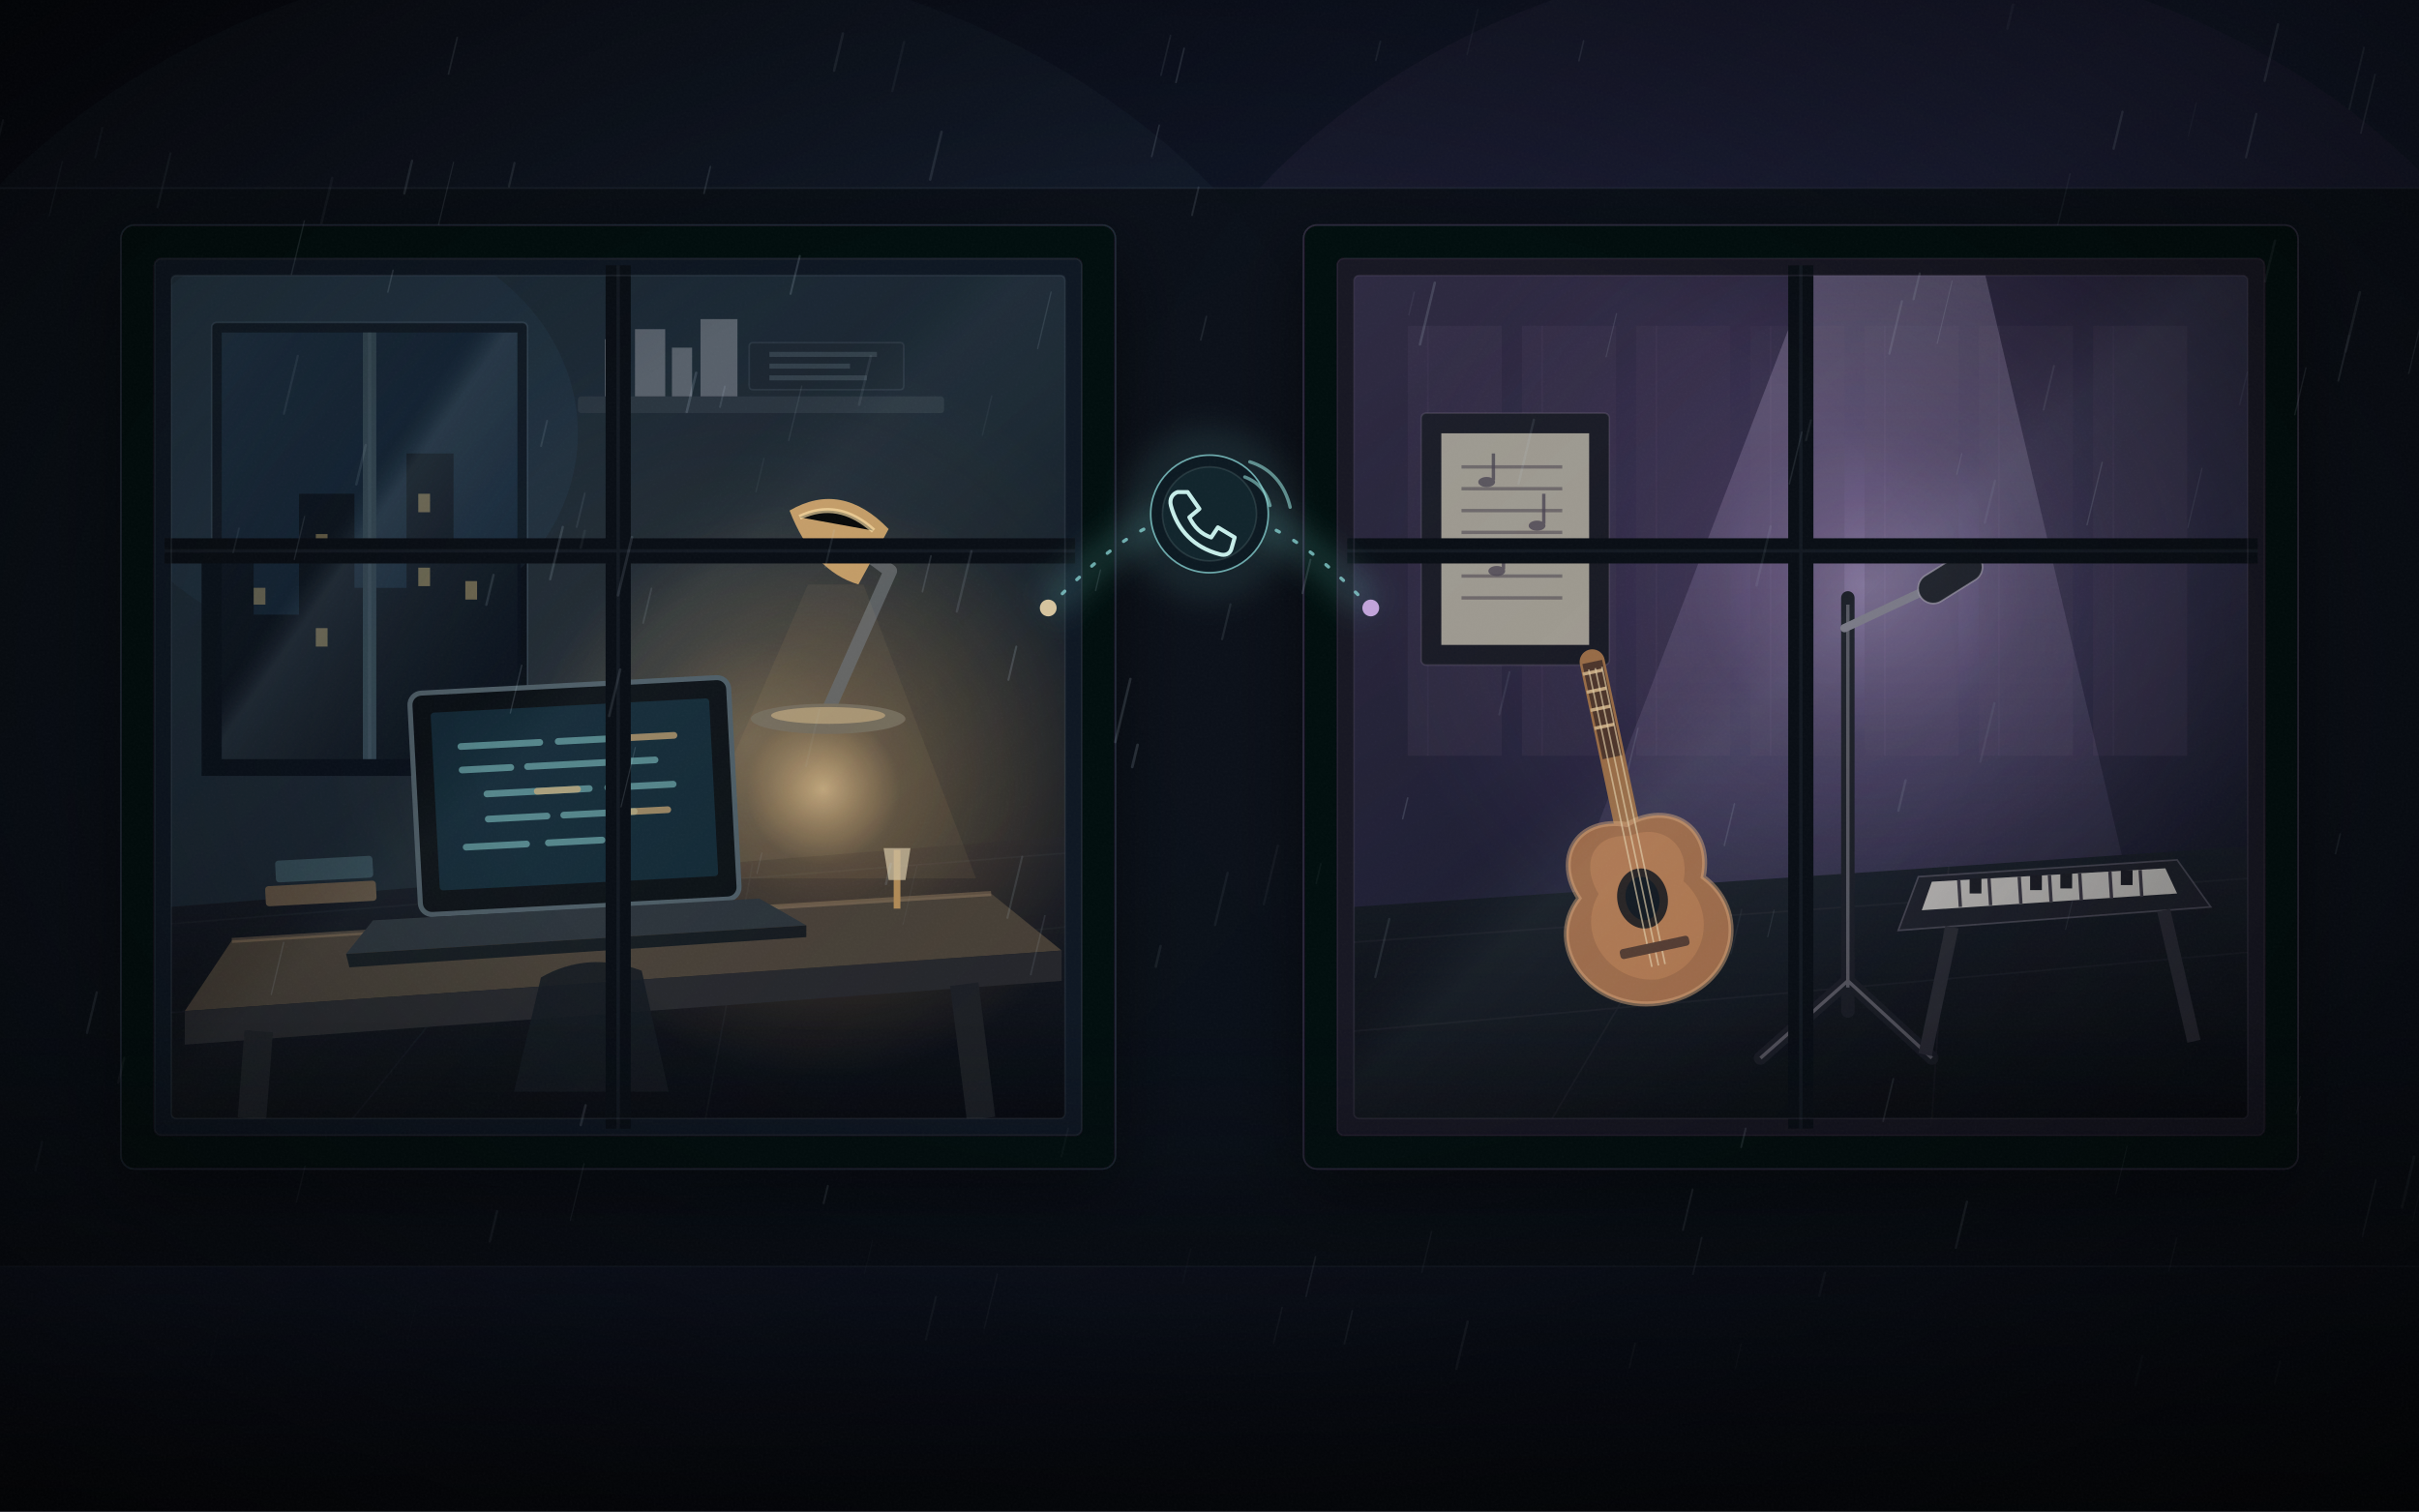
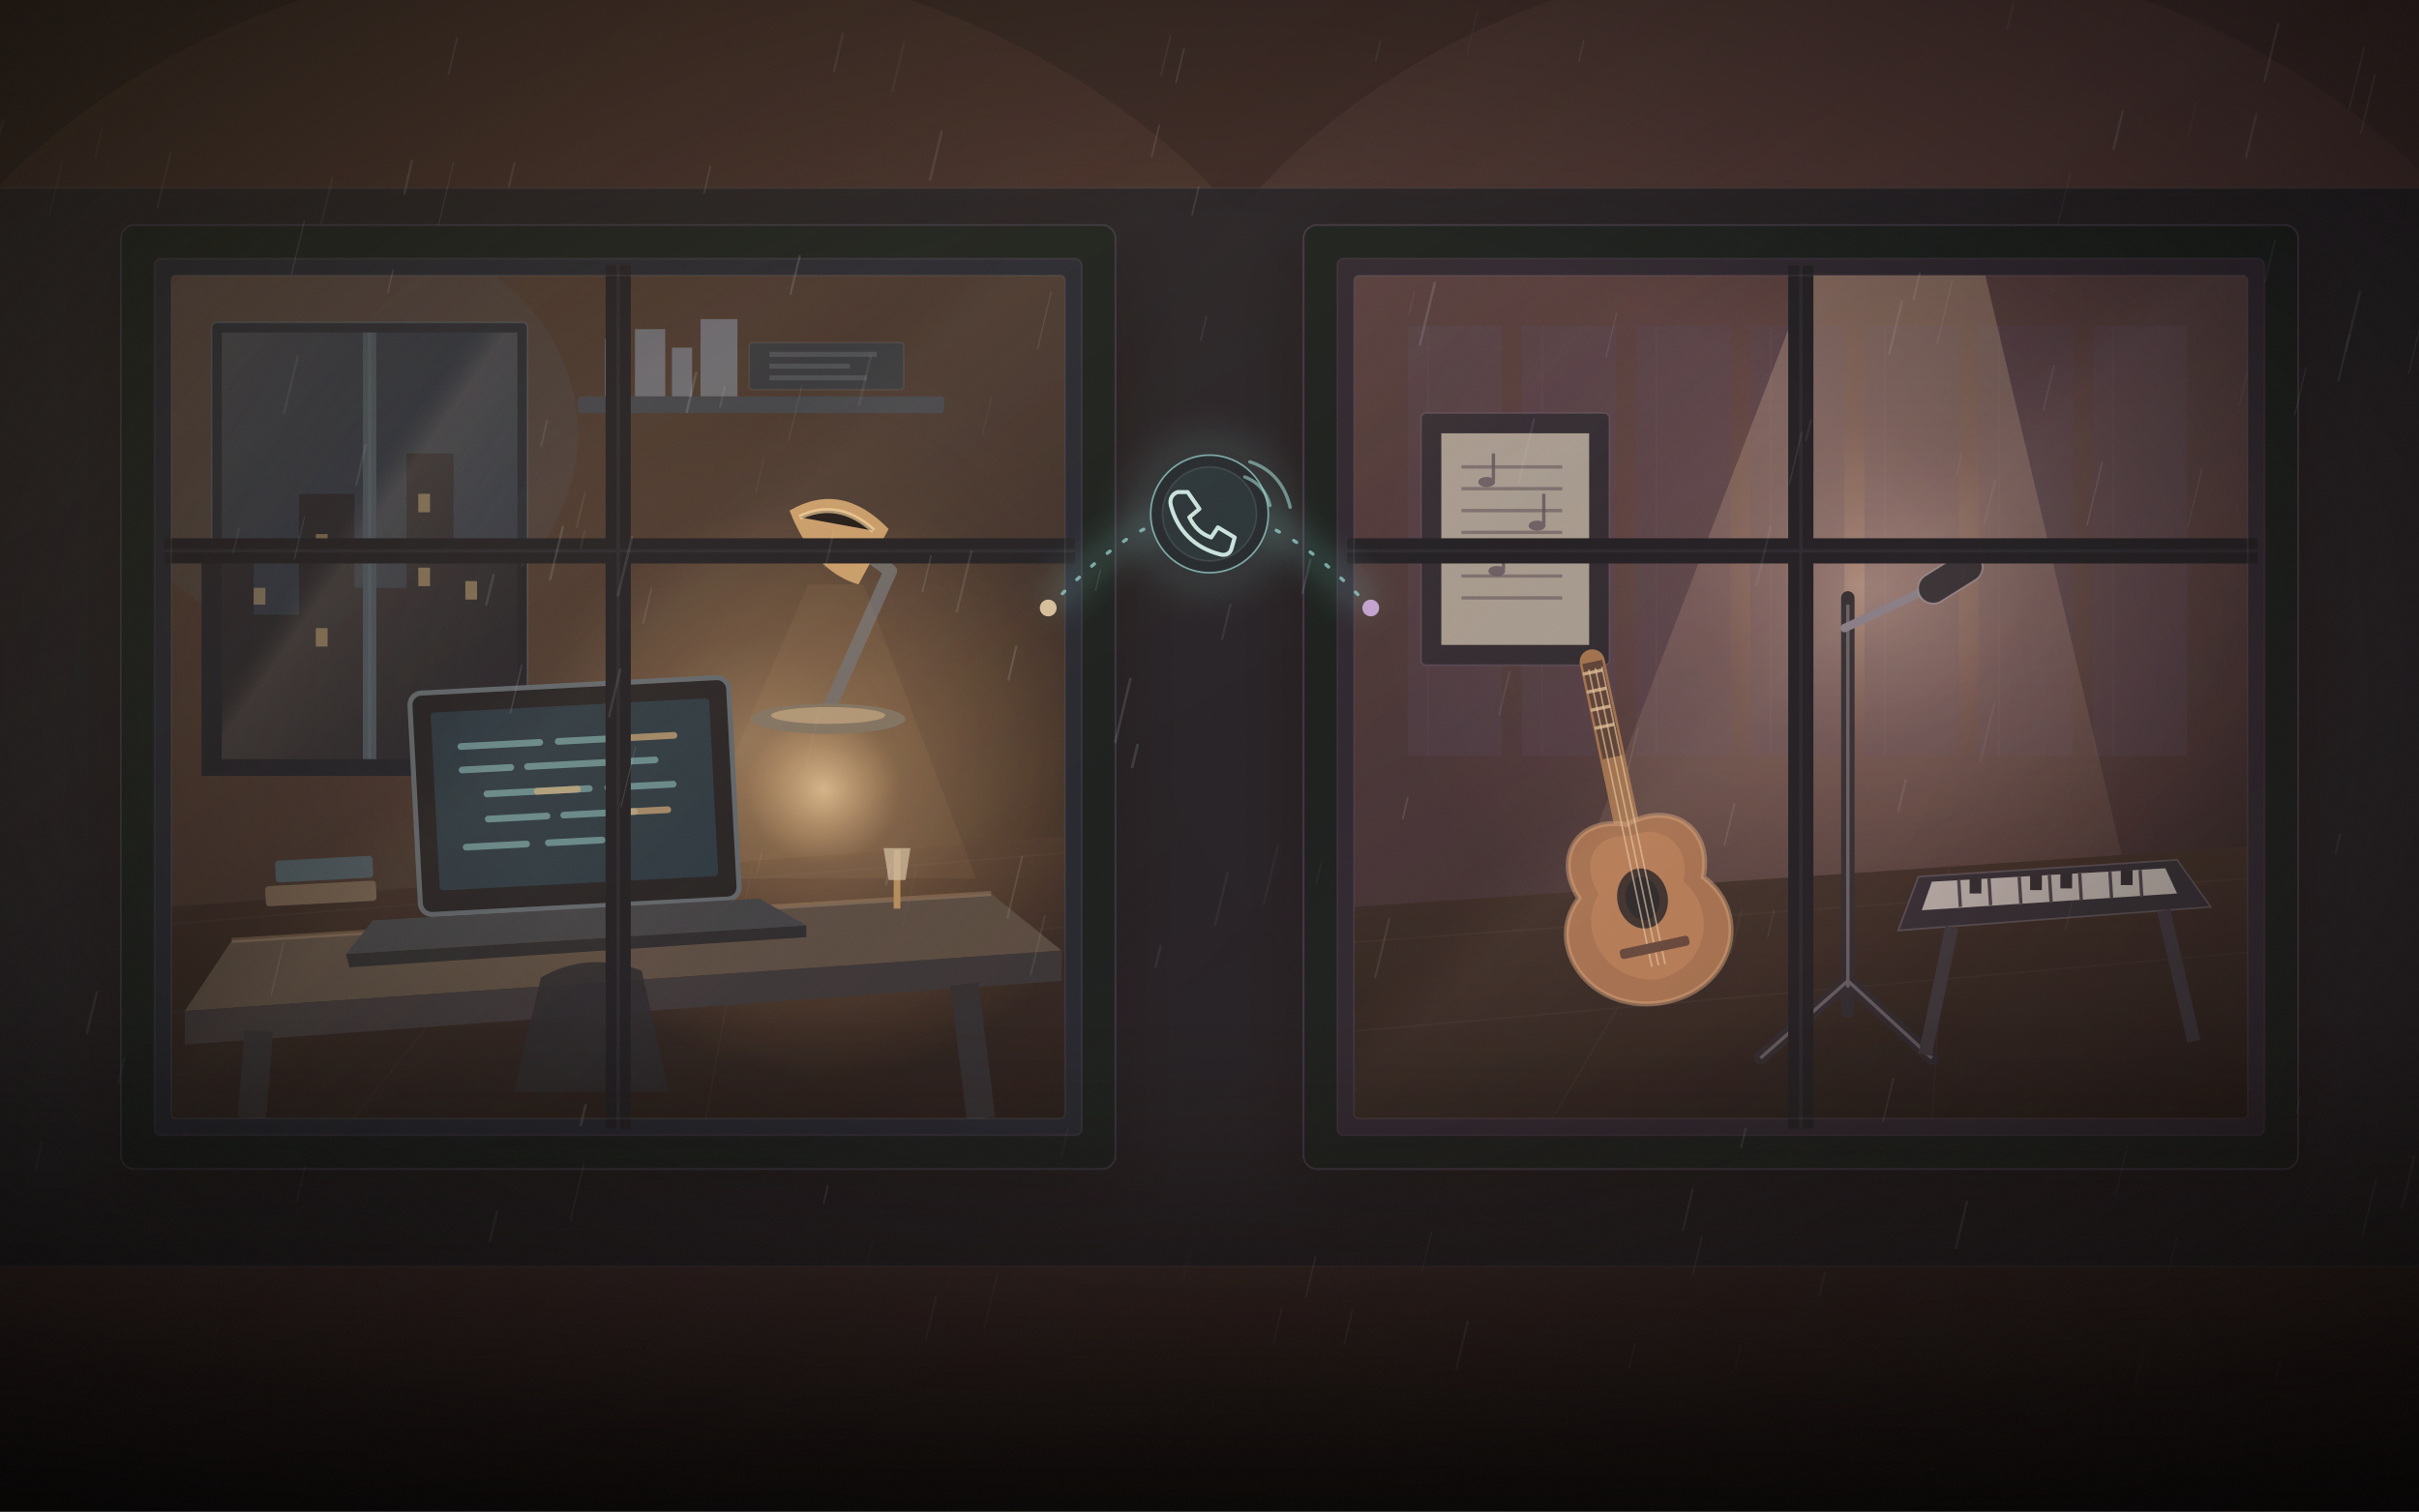
<svg xmlns="http://www.w3.org/2000/svg" viewBox="0 0 1440 900" preserveAspectRatio="xMidYMid slice" role="img" aria-labelledby="title desc">
  <defs>
    <linearGradient id="night" x1="0" y1="0" x2="1" y2="1">
-       <stop stop-color="#03060d" />
-       <stop offset=".46" stop-color="#11182c" />
-       <stop offset="1" stop-color="#070b13" />
+       <stop stop-color="#120d0c" />
+       <stop offset=".46" stop-color="#2b1c1c" />
+       <stop offset="1" stop-color="#160f0e" />
    </linearGradient>
    <linearGradient id="dawn" x1="0" y1="0" x2="0" y2="1">
-       <stop stop-color="#ba786f" stop-opacity=".3" />
-       <stop offset=".48" stop-color="#5c4c68" stop-opacity=".12" />
-       <stop offset="1" stop-color="#07101b" stop-opacity="0" />
+       <stop stop-color="#e2a276" stop-opacity=".36" />
+       <stop offset=".48" stop-color="#8b5e5e" stop-opacity=".15" />
+       <stop offset="1" stop-color="#17110f" stop-opacity="0" />
+     </linearGradient>
+     <linearGradient id="warmWash" x1="0" y1="0" x2="1" y2="1">
+       <stop stop-color="#efb77d" stop-opacity=".2" />
+       <stop offset=".5" stop-color="#dca18c" stop-opacity=".13" />
+       <stop offset="1" stop-color="#c98370" stop-opacity=".18" />
    </linearGradient>
    <linearGradient id="leftRoom" x1="0" y1="0" x2=".85" y2="1">
-       <stop stop-color="#1e2d3a" />
-       <stop offset=".55" stop-color="#17232e" />
-       <stop offset="1" stop-color="#0a111a" />
+       <stop stop-color="#3b2c24" />
+       <stop offset=".55" stop-color="#2a211d" />
+       <stop offset="1" stop-color="#15100e" />
    </linearGradient>
    <linearGradient id="rightRoom" x1=".2" y1="0" x2=".8" y2="1">
-       <stop stop-color="#29233a" />
-       <stop offset=".58" stop-color="#1c1d31" />
-       <stop offset="1" stop-color="#0b101b" />
+       <stop stop-color="#3b292c" />
+       <stop offset=".58" stop-color="#2b2025" />
+       <stop offset="1" stop-color="#171114" />
    </linearGradient>
    <linearGradient id="floor" x1="0" y1="0" x2="0" y2="1">
-       <stop stop-color="#141923" />
-       <stop offset="1" stop-color="#06090f" />
+       <stop stop-color="#261c18" />
+       <stop offset="1" stop-color="#0e0b0a" />
    </linearGradient>
    <linearGradient id="glass" x1="0" y1="0" x2="1" y2="1">
-       <stop stop-color="#6f9ab5" stop-opacity=".13" />
-       <stop offset=".42" stop-color="#2a3f55" stop-opacity=".05" />
-       <stop offset=".48" stop-color="#b4d9e7" stop-opacity=".14" />
-       <stop offset="1" stop-color="#0c1521" stop-opacity=".03" />
+       <stop stop-color="#d5b497" stop-opacity=".13" />
+       <stop offset=".42" stop-color="#62483f" stop-opacity=".05" />
+       <stop offset=".48" stop-color="#f4d7b6" stop-opacity=".13" />
+       <stop offset="1" stop-color="#211512" stop-opacity=".03" />
    </linearGradient>
    <linearGradient id="spotlight" x1="0" y1="0" x2="0" y2="1">
-       <stop stop-color="#eadcff" stop-opacity=".24" />
-       <stop offset="1" stop-color="#b793d5" stop-opacity="0" />
+       <stop stop-color="#ffe0b6" stop-opacity=".27" />
+       <stop offset="1" stop-color="#d9a18b" stop-opacity="0" />
    </linearGradient>
    <linearGradient id="bottomShade" x1="0" y1="0" x2="0" y2="1">
-       <stop stop-color="#04070d" stop-opacity="0" />
-       <stop offset=".56" stop-color="#04070d" stop-opacity=".5" />
-       <stop offset="1" stop-color="#03050a" stop-opacity=".96" />
+       <stop stop-color="#100b09" stop-opacity="0" />
+       <stop offset=".56" stop-color="#100b09" stop-opacity=".46" />
+       <stop offset="1" stop-color="#0b0807" stop-opacity=".94" />
    </linearGradient>
    <radialGradient id="lampGlow">
-       <stop stop-color="#ffd89b" stop-opacity=".7" />
-       <stop offset=".26" stop-color="#f4b96f" stop-opacity=".26" />
+       <stop stop-color="#ffe0a8" stop-opacity=".78" />
+       <stop offset=".26" stop-color="#f4bd78" stop-opacity=".3" />
      <stop offset="1" stop-color="#e6a053" stop-opacity="0" />
    </radialGradient>
    <radialGradient id="stageGlow">
-       <stop stop-color="#e5c4ff" stop-opacity=".42" />
-       <stop offset=".35" stop-color="#b887e1" stop-opacity=".15" />
-       <stop offset="1" stop-color="#8c62bc" stop-opacity="0" />
+       <stop stop-color="#ffd8bd" stop-opacity=".48" />
+       <stop offset=".35" stop-color="#dda088" stop-opacity=".18" />
+       <stop offset="1" stop-color="#aa6e63" stop-opacity="0" />
    </radialGradient>
    <radialGradient id="vignette" cx=".5" cy=".45" r=".72">
      <stop offset=".42" stop-color="#000" stop-opacity="0" />
      <stop offset="1" stop-color="#000" stop-opacity=".66" />
    </radialGradient>
    <filter id="blur8" x="-50%" y="-50%" width="200%" height="200%">
      <feGaussianBlur stdDeviation="8" />
    </filter>
    <filter id="blur24" x="-50%" y="-50%" width="200%" height="200%">
      <feGaussianBlur stdDeviation="24" />
    </filter>
    <filter id="shadow" x="-30%" y="-30%" width="160%" height="160%">
      <feDropShadow dx="0" dy="16" stdDeviation="22" flood-color="#000" flood-opacity=".55" />
    </filter>
    <filter id="grain">
      <feTurbulence type="fractalNoise" baseFrequency=".72" numOctaves="3" seed="27" stitchTiles="stitch" />
      <feColorMatrix type="saturate" values="0" />
      <feComponentTransfer>
        <feFuncA type="table" tableValues="0 .075" />
      </feComponentTransfer>
    </filter>
    <clipPath id="leftClip">
      <rect x="102" y="164" width="532" height="502" rx="3" />
    </clipPath>
    <clipPath id="rightClip">
      <rect x="806" y="164" width="532" height="502" rx="3" />
    </clipPath>
  </defs>
  <rect width="1440" height="900" fill="url(#night)" />
-   <ellipse cx="360" cy="340" rx="460" ry="370" fill="#45627b" opacity=".07" />
-   <ellipse cx="1100" cy="330" rx="440" ry="360" fill="#765087" opacity=".08" />
+   <ellipse cx="360" cy="340" rx="460" ry="370" fill="#b47b58" opacity=".09" />
+   <ellipse cx="1100" cy="330" rx="440" ry="360" fill="#a86c6c" opacity=".1" />
  <path d="M0 112H1440V754H0Z" fill="#080d15" opacity=".9" />
  <path d="M0 112H1440M0 754H1440" stroke="#6d8296" stroke-opacity=".14" />
  <g filter="url(#shadow)">
    <rect x="72" y="134" width="592" height="562" rx="8" fill="#05090f" stroke="#344250" stroke-opacity=".55" />
    <rect x="92" y="154" width="552" height="522" rx="4" fill="#111923" stroke="#637484" stroke-opacity=".18" />
    <rect x="776" y="134" width="592" height="562" rx="8" fill="#05090f" stroke="#454057" stroke-opacity=".58" />
    <rect x="796" y="154" width="552" height="522" rx="4" fill="#171522" stroke="#756887" stroke-opacity=".18" />
  </g>
  <g opacity="1">
    <g clip-path="url(#leftClip)">
      <rect x="102" y="164" width="532" height="502" fill="url(#leftRoom)" />
      <ellipse cx="444" cy="440" rx="250" ry="240" fill="url(#lampGlow)" opacity=".26" />
      <path d="M102 540L634 498V666H102Z" fill="url(#floor)" />
      <path d="M102 550L634 508M102 603L634 552M210 666L328 520M420 666L448 514" stroke="#80909a" stroke-opacity=".06" />
      <rect x="126" y="192" width="188" height="266" rx="3" fill="#080e16" stroke="#4b5d6b" stroke-opacity=".5" />
      <rect x="132" y="198" width="176" height="254" fill="#0d1a28" />
      <ellipse cx="202" cy="258" rx="142" ry="124" fill="#345574" opacity=".14" />
      <path d="M120 410V332H151V366H178V294H211V350H242V270H270V324H310V462H120Z" fill="#080f19" />
      <path d="M151 350H158V360H151ZM188 318H195V329H188ZM249 294H256V305H249ZM277 346H284V357H277ZM188 374H195V385H188ZM249 338H256V349H249Z" fill="#d5b878" opacity=".48" />
      <rect x="132" y="198" width="176" height="254" fill="url(#glass)" />
      <path d="M220 198V452M132 326H308" stroke="#334652" stroke-width="8" />
      <path d="M220 198V452M132 326H308" stroke="#8295a1" stroke-opacity=".12" stroke-width="2" />
      <rect x="344" y="236" width="218" height="10" rx="2" fill="#29343e" />
      <path d="M360 202H374V236H360ZM378 196H396V236H378ZM400 207H412V236H400ZM417 190H439V236H417Z" fill="#58606a" />
      <rect x="446" y="204" width="92" height="28" rx="2" fill="#1a252f" stroke="#83919a" stroke-opacity=".15" />
      <path d="M458 211H522M458 218H506M458 225H516" stroke="#8b9ba3" stroke-opacity=".22" stroke-width="3" />
      <ellipse cx="490" cy="470" rx="176" ry="172" fill="url(#lampGlow)" />
      <path d="M493 423L530 340M530 340L500 318" stroke="#5b5e60" stroke-width="8" stroke-linecap="round" />
      <path d="M470 304Q501 286 529 315L511 348Q484 340 470 304Z" fill="#c59b63" />
      <path d="M476 308Q499 297 520 316" stroke="#ffe0a4" stroke-opacity=".65" stroke-width="3" />
      <ellipse cx="493" cy="428" rx="46" ry="9" fill="#6c6558" />
      <ellipse cx="493" cy="426" rx="34" ry="5" fill="#d3b785" opacity=".55" />
      <path d="M481 348L405 523H581L514 348Z" fill="#f2bd78" opacity=".065" />
      <path d="M138 560L590 532L632 566L110 602Z" fill="#463e35" />
      <path d="M110 602L632 566V584L110 622Z" fill="#24252a" />
      <path d="M154 614L150 666M574 586L584 666" stroke="#1a1d23" stroke-width="17" />
      <path d="M138 560L590 532" stroke="#b49670" stroke-opacity=".35" stroke-width="3" />
      <rect x="247" y="408" width="190" height="132" rx="7" fill="#080d12" stroke="#4c5b64" stroke-width="3" transform="rotate(-3 342 474)" />
      <rect x="259" y="420" width="166" height="106" rx="2" fill="#102633" transform="rotate(-3 342 474)" />
      <g transform="rotate(-3 342 474)" stroke-linecap="round">
        <path d="M276 441H323M334 441H368M276 455H305M315 455H391M290 470H351M362 470H401M290 485H325M335 485H377M276 501H312M325 501H357" stroke="#75b6b6" stroke-opacity=".65" stroke-width="4" />
        <path d="M374 441H403M320 470H344M367 485H397" stroke="#d1aa72" stroke-opacity=".7" stroke-width="4" />
      </g>
      <path d="M222 548L452 535L480 551L206 568Z" fill="#293138" />
      <path d="M206 568L480 551V558L208 576Z" fill="#12181d" />
      <rect x="158" y="526" width="66" height="12" rx="2" fill="#5f5142" transform="rotate(-3 191 532)" />
      <rect x="164" y="511" width="58" height="13" rx="2" fill="#344b56" transform="rotate(-3 193 518)" />
      <path d="M534 506V541" stroke="#b28a55" stroke-width="4" />
      <path d="M526 505H542L539 524H529Z" fill="#d2c2a1" opacity=".75" />
      <path d="M322 582Q350 566 382 578L398 650H306Z" fill="#11171e" opacity=".88" />
    </g>
  </g>
  <g opacity="1.2">
    <g clip-path="url(#rightClip)">
      <rect x="806" y="164" width="532" height="502" fill="url(#rightRoom)" />
      <ellipse cx="1110" cy="348" rx="290" ry="268" fill="url(#stageGlow)" />
      <g opacity=".32">
        <path d="M838 194H894V450H838ZM906 194H962V450H906ZM974 194H1030V450H974ZM1042 194H1098V450H1042ZM1110 194H1166V450H1110ZM1178 194H1234V450H1178ZM1246 194H1302V450H1246Z" fill="#40344f" />
        <path d="M850 194V450M918 194V450M986 194V450M1054 194V450M1122 194V450M1190 194V450M1258 194V450" stroke="#9a82aa" stroke-opacity=".18" />
      </g>
      <path d="M1080 156H1180L1300 666H884Z" fill="url(#spotlight)" />
      <ellipse cx="1115" cy="626" rx="218" ry="44" fill="#c5a0dc" opacity=".07" filter="url(#blur8)" />
      <path d="M806 540L1338 504V666H806Z" fill="url(#floor)" />
      <path d="M806 561L1338 523M806 614L1338 567M924 666L1008 524M1150 666L1160 516" stroke="#a392b1" stroke-opacity=".055" />
      <rect x="846" y="246" width="112" height="150" rx="3" fill="#171822" stroke="#76677f" stroke-opacity=".32" />
      <rect x="858" y="258" width="88" height="126" fill="#d6cdbc" opacity=".72" />
      <path d="M870 278H930M870 291H930M870 304H930M870 317H930M870 330H930M870 343H930M870 356H930" stroke="#554f55" stroke-opacity=".65" stroke-width="2" />
      <g fill="#4a4350" opacity=".8">
        <ellipse cx="885" cy="287" rx="5" ry="3" />
        <ellipse cx="915" cy="313" rx="5" ry="3" />
        <ellipse cx="891" cy="340" rx="5" ry="3" />
        <path d="M889 286V270M919 312V294M895 339V321" stroke="#4a4350" stroke-width="2" />
      </g>
      <path d="M1100 356V602M1100 584L1048 630M1100 584L1150 630" stroke="#151720" stroke-width="8" stroke-linecap="round" />
      <path d="M1100 360V588M1100 584L1048 630M1100 584L1150 630" stroke="#85828d" stroke-opacity=".55" stroke-width="2" />
      <path d="M1098 374L1162 344" stroke="#777482" stroke-width="5" stroke-linecap="round" />
      <rect x="1152" y="323" width="18" height="42" rx="9" fill="#171922" stroke="#a29baa" stroke-opacity=".65" transform="rotate(58 1161 344)" />
      <g transform="translate(900 378) scale(1) rotate(-12 70 130)">
        <path d="M72 14V144" stroke="#9a6c45" stroke-width="15" stroke-linecap="round" />
        <path d="M66 14H78V72H66Z" fill="#4d3429" />
        <path d="M65 20H77M65 31H77M65 42H77M65 53H77" stroke="#c5a67e" stroke-width="2" />
        <path d="M72 113C43 102 25 124 35 150C8 173 27 218 69 221C113 224 135 181 110 153C122 125 100 104 72 113Z" fill="#9c6744" stroke="#d4a276" stroke-opacity=".5" stroke-width="3" />
        <path d="M72 120C51 114 40 130 47 150C28 171 43 204 71 207C100 207 115 176 98 153C107 132 92 116 72 120Z" fill="#b87b50" opacity=".65" />
        <ellipse cx="72" cy="158" rx="15" ry="18" fill="#211b1b" />
        <ellipse cx="72" cy="158" rx="10" ry="13" fill="#0b1119" />
        <path d="M69 18V199M73 18V199M77 18V199" stroke="#e3d0aa" stroke-opacity=".65" />
        <rect x="52" y="185" width="42" height="6" rx="2" fill="#50362b" />
      </g>
      <g transform="translate(1142 500)">
        <path d="M0 22L154 12L174 40L-12 54Z" fill="#191b25" stroke="#6d6879" stroke-opacity=".5" />
        <path d="M8 25L147 17L154 32L2 42Z" fill="#d3d0ca" opacity=".82" />
        <path d="M24 24L25 40M42 23L43 39M60 22L61 38M78 21L79 37M96 20L97 36M114 19L115 35M132 18L133 34" stroke="#36333e" stroke-width="2" />
        <path d="M34 23L34 32M70 21L70 30M88 20L88 29M124 18L124 27" stroke="#171820" stroke-width="7" />
        <path d="M20 52L4 128M146 42L164 120" stroke="#252630" stroke-width="8" />
      </g>
      <rect x="806" y="164" width="532" height="502" fill="url(#glass)" opacity=".42" />
    </g>
  </g>
  <rect x="102" y="164" width="532" height="502" fill="url(#glass)" opacity=".32" />
  <path d="M368 158V672M98 328H640M1072 158V672M802 328H1344" stroke="#080d14" stroke-width="15" />
  <path d="M368 158V672M98 328H640M1072 158V672M802 328H1344" stroke="#607080" stroke-opacity=".12" stroke-width="2" />
  <rect x="102" y="164" width="532" height="502" rx="3" fill="none" stroke="#9aabba" stroke-opacity=".12" />
  <rect x="806" y="164" width="532" height="502" rx="3" fill="none" stroke="#aa9bb8" stroke-opacity=".12" />
  <g stroke="#c5d8e5" stroke-linecap="round" opacity="0.2">
    <line x1="-29.7" y1="452.2" x2="-34.8" y2="473.5" stroke-width="1.0" opacity="0.45" />
    <line x1="1337.8" y1="221.6" x2="1333.2" y2="240.8" stroke-width="0.9" opacity="0.35" />
    <line x1="501.8" y1="19.9" x2="496.5" y2="42.1" stroke-width="1.5" opacity="0.49" />
    <line x1="422.9" y1="99.2" x2="419.1" y2="115.1" stroke-width="1.0" opacity="0.72" />
    <line x1="378.2" y1="445.1" x2="369.7" y2="480.4" stroke-width="0.7" opacity="0.75" />
    <line x1="310.6" y1="396.1" x2="303.8" y2="424.5" stroke-width="0.8" opacity="0.81" />
    <line x1="838.0" y1="475.1" x2="835.0" y2="487.5" stroke-width="0.9" opacity="0.77" />
    <line x1="1263.5" y1="66.6" x2="1258.2" y2="88.5" stroke-width="1.4" opacity="0.76" />
    <line x1="975.1" y1="433.7" x2="969.2" y2="458.0" stroke-width="0.9" opacity="0.58" />
    <line x1="1413.8" y1="44.4" x2="1405.4" y2="79.2" stroke-width="1.0" opacity="0.71" />
    <line x1="1013.0" y1="737.0" x2="1007.8" y2="758.7" stroke-width="1.0" opacity="0.66" />
    <line x1="713.5" y1="111.5" x2="709.6" y2="128.1" stroke-width="1.1" opacity="0.61" />
    <line x1="608.5" y1="510.1" x2="599.7" y2="546.5" stroke-width="1.2" opacity="0.62" />
    <line x1="476.1" y1="152.4" x2="470.6" y2="175.0" stroke-width="1.2" opacity="0.84" />
    <line x1="748.6" y1="304.9" x2="743.0" y2="328.4" stroke-width="1.3" opacity="0.40" />
    <line x1="780.1" y1="333.3" x2="775.3" y2="353.2" stroke-width="1.2" opacity="0.72" />
    <line x1="496.6" y1="315.6" x2="491.3" y2="337.6" stroke-width="1.2" opacity="0.49" />
    <line x1="1466.5" y1="720.0" x2="1460.2" y2="746.4" stroke-width="1.6" opacity="0.84" />
    <line x1="414.4" y1="222.0" x2="408.8" y2="245.3" stroke-width="1.5" opacity="0.82" />
    <line x1="1232.3" y1="103.5" x2="1225.0" y2="133.7" stroke-width="0.9" opacity="0.34" />
    <line x1="730.8" y1="519.7" x2="723.3" y2="550.8" stroke-width="1.4" opacity="0.30" />
    <line x1="622.0" y1="545.3" x2="613.6" y2="580.3" stroke-width="1.0" opacity="0.50" />
    <line x1="1162.1" y1="167.2" x2="1153.2" y2="204.5" stroke-width="0.6" opacity="0.77" />
    <line x1="1072.6" y1="257.3" x2="1065.2" y2="288.1" stroke-width="0.9" opacity="0.54" />
    <line x1="655.1" y1="339.4" x2="652.2" y2="351.6" stroke-width="0.8" opacity="0.67" />
    <line x1="217.7" y1="265.0" x2="212.1" y2="288.4" stroke-width="1.5" opacity="0.57" />
    <line x1="1393.1" y1="496.6" x2="1390.3" y2="508.2" stroke-width="1.0" opacity="0.47" />
    <line x1="672.9" y1="404.3" x2="663.9" y2="441.8" stroke-width="1.5" opacity="0.74" />
    <line x1="1369.4" y1="652.8" x2="1366.9" y2="663.2" stroke-width="0.6" opacity="0.56" />
    <line x1="25.1" y1="679.9" x2="21.0" y2="697.0" stroke-width="1.4" opacity="0.32" />
    <line x1="763.2" y1="778.6" x2="758.1" y2="799.9" stroke-width="1.0" opacity="0.60" />
    <line x1="1455.4" y1="345.4" x2="1449.1" y2="371.8" stroke-width="1.4" opacity="0.64" />
    <line x1="1007.6" y1="708.2" x2="1001.8" y2="732.5" stroke-width="1.1" opacity="0.70" />
    <line x1="487.8" y1="422.7" x2="479.8" y2="456.0" stroke-width="1.2" opacity="0.25" />
    <line x1="783.1" y1="748.3" x2="777.5" y2="771.9" stroke-width="1.0" opacity="0.80" />
    <line x1="1266.2" y1="682.7" x2="1259.5" y2="710.8" stroke-width="0.7" opacity="0.39" />
    <line x1="625.7" y1="173.9" x2="617.7" y2="207.5" stroke-width="0.8" opacity="0.59" />
    <line x1="1187.6" y1="286.2" x2="1181.5" y2="311.3" stroke-width="1.4" opacity="0.36" />
    <line x1="1056.1" y1="541.9" x2="1052.3" y2="557.8" stroke-width="0.7" opacity="0.47" />
    <line x1="690.9" y1="563.3" x2="688.0" y2="575.6" stroke-width="1.5" opacity="0.37" />
    <line x1="873.7" y1="786.9" x2="866.9" y2="815.1" stroke-width="1.4" opacity="0.84" />
    <line x1="1187.3" y1="418.6" x2="1178.9" y2="453.5" stroke-width="1.4" opacity="0.32" />
    <line x1="827.0" y1="547.2" x2="818.7" y2="581.8" stroke-width="1.3" opacity="0.51" />
    <line x1="453.5" y1="507.9" x2="450.6" y2="520.1" stroke-width="0.6" opacity="0.54" />
    <line x1="1354.3" y1="143.2" x2="1348.4" y2="167.5" stroke-width="1.4" opacity="0.37" />
    <line x1="272.2" y1="22.4" x2="267.0" y2="44.0" stroke-width="1.0" opacity="0.69" />
    <line x1="538.2" y1="25.0" x2="531.2" y2="54.2" stroke-width="1.4" opacity="0.30" />
    <line x1="1039.2" y1="671.9" x2="1036.5" y2="683.1" stroke-width="1.1" opacity="0.78" />
    <line x1="1170.9" y1="715.5" x2="1164.3" y2="743.0" stroke-width="1.4" opacity="0.76" />
    <line x1="1036.5" y1="800.4" x2="1033.1" y2="814.6" stroke-width="0.6" opacity="0.62" />
    <line x1="-5.9" y1="19.5" x2="-14.2" y2="54.1" stroke-width="1.2" opacity="0.60" />
    <line x1="387.8" y1="350.4" x2="382.9" y2="370.9" stroke-width="1.1" opacity="0.58" />
    <line x1="181.3" y1="307.6" x2="175.2" y2="333.1" stroke-width="0.8" opacity="0.61" />
    <line x1="1467.7" y1="634.7" x2="1460.1" y2="666.1" stroke-width="0.8" opacity="0.52" />
    <line x1="1032.5" y1="478.6" x2="1026.5" y2="503.4" stroke-width="0.9" opacity="0.65" />
    <line x1="973.4" y1="799.8" x2="969.9" y2="814.4" stroke-width="1.0" opacity="0.60" />
    <line x1="325.7" y1="250.5" x2="322.1" y2="265.6" stroke-width="1.1" opacity="0.58" />
    <line x1="168.9" y1="561.1" x2="161.5" y2="592.1" stroke-width="0.8" opacity="0.70" />
    <line x1="518.4" y1="212.2" x2="511.4" y2="241.0" stroke-width="1.5" opacity="0.40" />
    <line x1="1086.3" y1="757.8" x2="1083.0" y2="771.6" stroke-width="1.4" opacity="0.50" />
    <line x1="1167.8" y1="270.1" x2="1164.9" y2="282.3" stroke-width="0.7" opacity="0.54" />
    <line x1="197.8" y1="106.0" x2="191.3" y2="132.9" stroke-width="1.5" opacity="0.31" />
    <line x1="854.1" y1="168.4" x2="845.3" y2="205.1" stroke-width="1.5" opacity="0.79" />
    <line x1="1441.1" y1="707.0" x2="1436.2" y2="727.3" stroke-width="0.7" opacity="0.35" />
    <line x1="1407.3" y1="28.3" x2="1398.5" y2="65.0" stroke-width="1.1" opacity="0.63" />
    <line x1="376.2" y1="319.8" x2="367.9" y2="354.4" stroke-width="1.6" opacity="0.61" />
    <line x1="1453.1" y1="816.8" x2="1446.6" y2="843.9" stroke-width="0.7" opacity="0.75" />
    <line x1="677.2" y1="443.5" x2="674.0" y2="456.7" stroke-width="1.6" opacity="0.76" />
    <line x1="177.3" y1="211.9" x2="169.0" y2="246.4" stroke-width="1.3" opacity="0.50" />
    <line x1="732.5" y1="359.8" x2="727.5" y2="380.6" stroke-width="1.3" opacity="0.48" />
    <line x1="1414.4" y1="702.4" x2="1406.3" y2="736.2" stroke-width="1.0" opacity="0.61" />
    <line x1="61.0" y1="76.0" x2="56.7" y2="93.9" stroke-width="1.2" opacity="0.28" />
    <line x1="554.2" y1="331.0" x2="549.1" y2="352.3" stroke-width="1.0" opacity="0.68" />
    <line x1="1142.8" y1="162.8" x2="1139.1" y2="178.2" stroke-width="1.3" opacity="0.71" />
    <line x1="1078.0" y1="250.3" x2="1075.1" y2="262.1" stroke-width="1.2" opacity="0.42" />
    <line x1="101.5" y1="91.3" x2="93.8" y2="123.4" stroke-width="1.3" opacity="0.39" />
    <line x1="1127.1" y1="642.3" x2="1121.0" y2="667.6" stroke-width="1.0" opacity="0.60" />
    <line x1="142.3" y1="314.6" x2="138.8" y2="329.0" stroke-width="1.0" opacity="0.45" />
    <line x1="181.2" y1="131.5" x2="173.5" y2="163.4" stroke-width="0.8" opacity="0.71" />
    <line x1="1468.4" y1="660.1" x2="1461.3" y2="689.3" stroke-width="1.1" opacity="0.74" />
    <line x1="593.7" y1="758.7" x2="585.9" y2="791.0" stroke-width="0.8" opacity="0.55" />
    <line x1="821.7" y1="24.7" x2="819.0" y2="35.9" stroke-width="1.1" opacity="0.44" />
    <line x1="348.6" y1="658.1" x2="345.7" y2="669.9" stroke-width="1.5" opacity="0.82" />
    <line x1="708.8" y1="743.9" x2="704.2" y2="763.0" stroke-width="1.1" opacity="0.21" />
    <line x1="519.4" y1="738.6" x2="514.7" y2="758.2" stroke-width="0.6" opacity="0.24" />
    <line x1="57.6" y1="590.8" x2="51.8" y2="615.0" stroke-width="1.4" opacity="0.59" />
    <line x1="557.2" y1="772.2" x2="551.1" y2="797.7" stroke-width="1.2" opacity="0.62" />
    <line x1="37.1" y1="96.1" x2="29.4" y2="128.3" stroke-width="0.8" opacity="0.34" />
    <line x1="805.0" y1="780.5" x2="800.3" y2="800.1" stroke-width="1.1" opacity="0.82" />
    <line x1="431.5" y1="230.1" x2="428.6" y2="242.4" stroke-width="1.1" opacity="0.58" />
    <line x1="578.3" y1="328.2" x2="569.6" y2="364.1" stroke-width="1.4" opacity="0.61" />
    <line x1="913.1" y1="249.9" x2="904.0" y2="287.8" stroke-width="1.4" opacity="0.50" />
    <line x1="1398.4" y1="199.8" x2="1392.0" y2="226.7" stroke-width="1.1" opacity="0.69" />
    <line x1="270.0" y1="96.6" x2="261.1" y2="133.7" stroke-width="0.7" opacity="0.63" />
    <line x1="73.9" y1="630.0" x2="70.4" y2="644.6" stroke-width="1.4" opacity="0.32" />
    <line x1="962.3" y1="186.7" x2="956.1" y2="212.4" stroke-width="0.7" opacity="0.58" />
    <line x1="477.3" y1="229.9" x2="469.5" y2="262.3" stroke-width="0.8" opacity="0.42" />
    <line x1="1132.2" y1="179.4" x2="1124.7" y2="210.6" stroke-width="1.3" opacity="0.70" />
    <line x1="718.2" y1="188.4" x2="714.8" y2="202.4" stroke-width="1.0" opacity="0.48" />
    <line x1="1442.9" y1="184.9" x2="1433.9" y2="222.4" stroke-width="0.8" opacity="0.60" />
    <line x1="942.7" y1="24.3" x2="939.9" y2="36.2" stroke-width="0.9" opacity="0.61" />
    <line x1="690.1" y1="74.5" x2="685.6" y2="93.2" stroke-width="0.9" opacity="0.77" />
    <line x1="530.3" y1="514.3" x2="527.4" y2="526.4" stroke-width="1.4" opacity="0.64" />
    <line x1="696.8" y1="21.1" x2="691.1" y2="44.8" stroke-width="1.0" opacity="0.49" />
    <line x1="1356.1" y1="14.5" x2="1348.1" y2="48.1" stroke-width="1.4" opacity="0.82" />
    <line x1="545.8" y1="515.8" x2="537.5" y2="550.6" stroke-width="0.6" opacity="0.24" />
    <line x1="786.3" y1="514.3" x2="783.5" y2="526.0" stroke-width="1.0" opacity="0.23" />
    <line x1="1295.8" y1="737.2" x2="1291.1" y2="756.9" stroke-width="0.8" opacity="0.41" />
    <line x1="1437.1" y1="688.8" x2="1429.9" y2="719.0" stroke-width="1.6" opacity="0.49" />
    <line x1="1222.7" y1="217.9" x2="1216.5" y2="244.0" stroke-width="1.1" opacity="0.51" />
    <line x1="852.2" y1="733.4" x2="846.4" y2="757.5" stroke-width="0.9" opacity="0.43" />
    <line x1="1134.4" y1="464.6" x2="1130.1" y2="482.7" stroke-width="1.4" opacity="0.52" />
    <line x1="335.0" y1="313.8" x2="327.5" y2="344.9" stroke-width="1.4" opacity="0.74" />
    <line x1="1233.6" y1="536.7" x2="1229.6" y2="553.4" stroke-width="0.7" opacity="0.41" />
    <line x1="841.9" y1="174.0" x2="838.7" y2="187.4" stroke-width="0.9" opacity="0.32" />
    <line x1="590.4" y1="235.7" x2="584.8" y2="259.0" stroke-width="0.9" opacity="0.26" />
    <line x1="247.8" y1="776.2" x2="242.2" y2="799.7" stroke-width="0.6" opacity="0.21" />
    <line x1="898.6" y1="400.2" x2="892.5" y2="425.5" stroke-width="1.2" opacity="0.44" />
    <line x1="1054.0" y1="313.5" x2="1045.6" y2="348.6" stroke-width="1.4" opacity="0.39" />
    <line x1="760.7" y1="503.5" x2="752.3" y2="538.5" stroke-width="1.3" opacity="0.24" />
    <line x1="306.3" y1="97.0" x2="303.0" y2="111.0" stroke-width="1.3" opacity="0.63" />
    <line x1="1.8" y1="71.4" x2="-7.0" y2="108.1" stroke-width="1.1" opacity="0.46" />
    <line x1="1307.5" y1="61.1" x2="1302.7" y2="81.0" stroke-width="0.7" opacity="0.34" />
    <line x1="293.8" y1="342.3" x2="289.5" y2="360.1" stroke-width="1.4" opacity="0.64" />
    <line x1="348.1" y1="316.1" x2="345.7" y2="326.1" stroke-width="1.5" opacity="0.29" />
    <line x1="1251.4" y1="275.3" x2="1242.4" y2="312.5" stroke-width="0.8" opacity="0.78" />
    <line x1="369.2" y1="398.7" x2="362.6" y2="426.3" stroke-width="1.5" opacity="0.63" />
    <line x1="129.8" y1="790.7" x2="124.6" y2="812.6" stroke-width="1.0" opacity="0.20" />
    <line x1="1372.7" y1="219.0" x2="1366.1" y2="246.9" stroke-width="0.8" opacity="0.62" />
    <line x1="-6.0" y1="509.6" x2="-11.6" y2="532.6" stroke-width="0.9" opacity="0.54" />
    <line x1="234.0" y1="160.9" x2="230.9" y2="173.9" stroke-width="0.9" opacity="0.83" />
    <line x1="879.8" y1="5.6" x2="873.3" y2="32.6" stroke-width="0.8" opacity="0.29" />
    <line x1="1404.8" y1="174.0" x2="1396.3" y2="209.3" stroke-width="1.5" opacity="0.60" />
    <line x1="245.3" y1="95.7" x2="240.7" y2="115.2" stroke-width="1.4" opacity="0.72" />
    <line x1="1275.3" y1="807.5" x2="1271.1" y2="824.8" stroke-width="1.4" opacity="0.54" />
    <line x1="1036.8" y1="541.5" x2="1030.4" y2="567.9" stroke-width="0.9" opacity="0.26" />
    <line x1="1357.3" y1="810.6" x2="1354.2" y2="823.5" stroke-width="1.2" opacity="0.63" />
    <line x1="635.9" y1="671.9" x2="631.8" y2="688.7" stroke-width="1.1" opacity="0.21" />
    <line x1="348.1" y1="293.8" x2="343.3" y2="313.8" stroke-width="1.1" opacity="0.45" />
    <line x1="492.8" y1="706.1" x2="490.3" y2="716.4" stroke-width="1.2" opacity="0.73" />
    <line x1="704.9" y1="28.8" x2="700.0" y2="49.1" stroke-width="1.0" opacity="0.78" />
    <line x1="1343.2" y1="67.9" x2="1337.0" y2="93.7" stroke-width="1.3" opacity="0.76" />
    <line x1="560.5" y1="78.5" x2="553.7" y2="106.9" stroke-width="1.5" opacity="0.60" />
    <line x1="1310.8" y1="278.9" x2="1302.4" y2="314.1" stroke-width="0.7" opacity="0.52" />
    <line x1="347.7" y1="692.8" x2="339.5" y2="726.7" stroke-width="0.7" opacity="0.56" />
    <line x1="1198.3" y1="2.9" x2="1195.0" y2="16.9" stroke-width="1.6" opacity="0.32" />
    <line x1="605.0" y1="385.0" x2="600.3" y2="404.8" stroke-width="1.2" opacity="0.84" />
    <line x1="454.8" y1="272.9" x2="450.0" y2="292.9" stroke-width="0.8" opacity="0.29" />
    <line x1="181.6" y1="694.4" x2="176.5" y2="715.6" stroke-width="0.8" opacity="0.36" />
    <line x1="295.9" y1="721.2" x2="291.6" y2="739.2" stroke-width="1.4" opacity="0.58" />
  </g>
  <g opacity="1">
    <path d="M624 362C672 312 695 306 720 306C745 306 772 315 816 362" fill="none" stroke="#76d4d3" stroke-opacity=".16" stroke-width="20" filter="url(#blur8)" />
    <path d="M624 362C672 312 695 306 720 306C745 306 772 315 816 362" fill="none" stroke="#8ad7d6" stroke-opacity=".75" stroke-width="2" stroke-dasharray="2 10" stroke-linecap="round" />
    <circle cx="624" cy="362" r="5" fill="#d6c49e" />
    <circle cx="816" cy="362" r="5" fill="#c2a4da" />
    <circle cx="720" cy="306" r="52" fill="#82d9d5" opacity=".1" filter="url(#blur8)" />
    <circle cx="720" cy="306" r="35" fill="#0b1821" stroke="#8ad7d6" stroke-opacity=".75" />
    <circle cx="720" cy="306" r="28" fill="#10242c" stroke="#d1f2eb" stroke-opacity=".12" />
    <path d="M707 293L714 303L708 308C711 314 715 318 721 320L725 314L735 320L733 327C732 330 729 331 726 330C711 326 701 316 697 301C696 297 698 294 701 293Z" fill="none" stroke="#c7eeea" stroke-width="2.4" stroke-linecap="round" stroke-linejoin="round" />
    <path d="M741 284C749 287 754 293 756 301M744 275C757 279 765 289 768 302" fill="none" stroke="#91d8d4" stroke-opacity=".6" stroke-width="2" stroke-linecap="round" />
  </g>
+   <rect width="1440" height="900" fill="url(#warmWash)" />
  <rect y="606" width="1440" height="294" fill="url(#bottomShade)" />
  <rect width="1440" height="900" fill="url(#vignette)" />
  <rect width="1440" height="900" filter="url(#grain)" opacity=".38" />
</svg>
